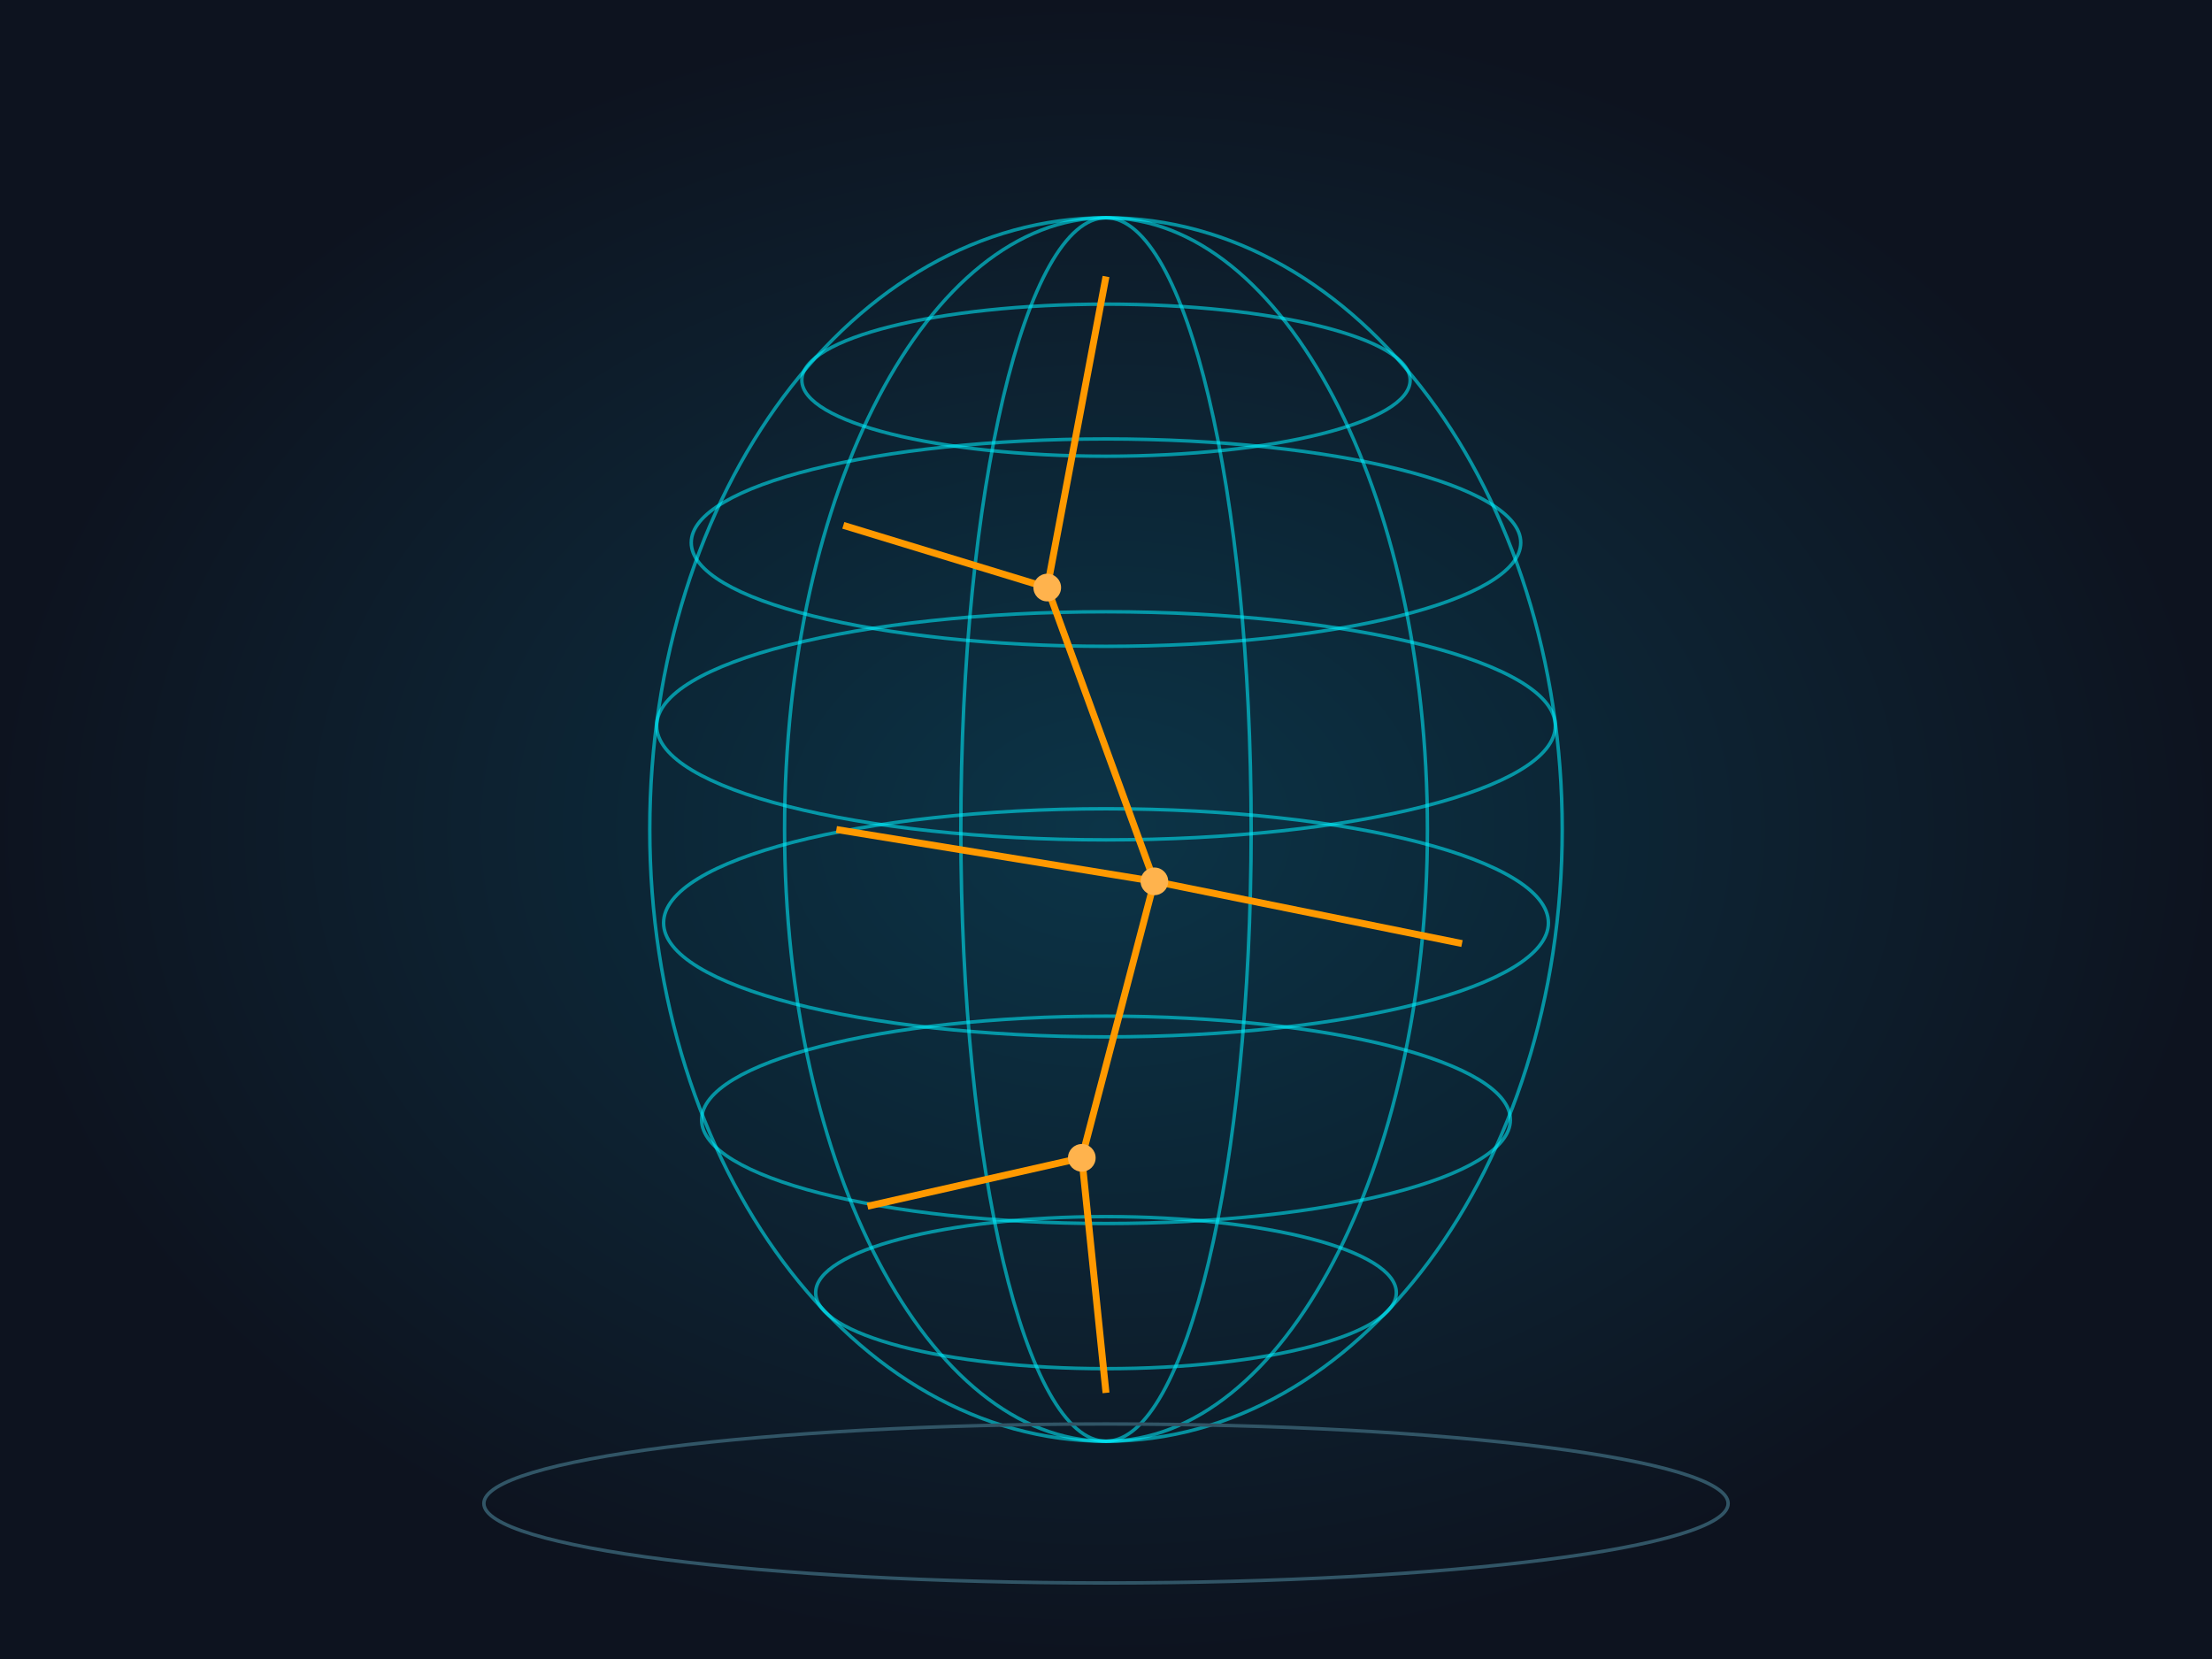
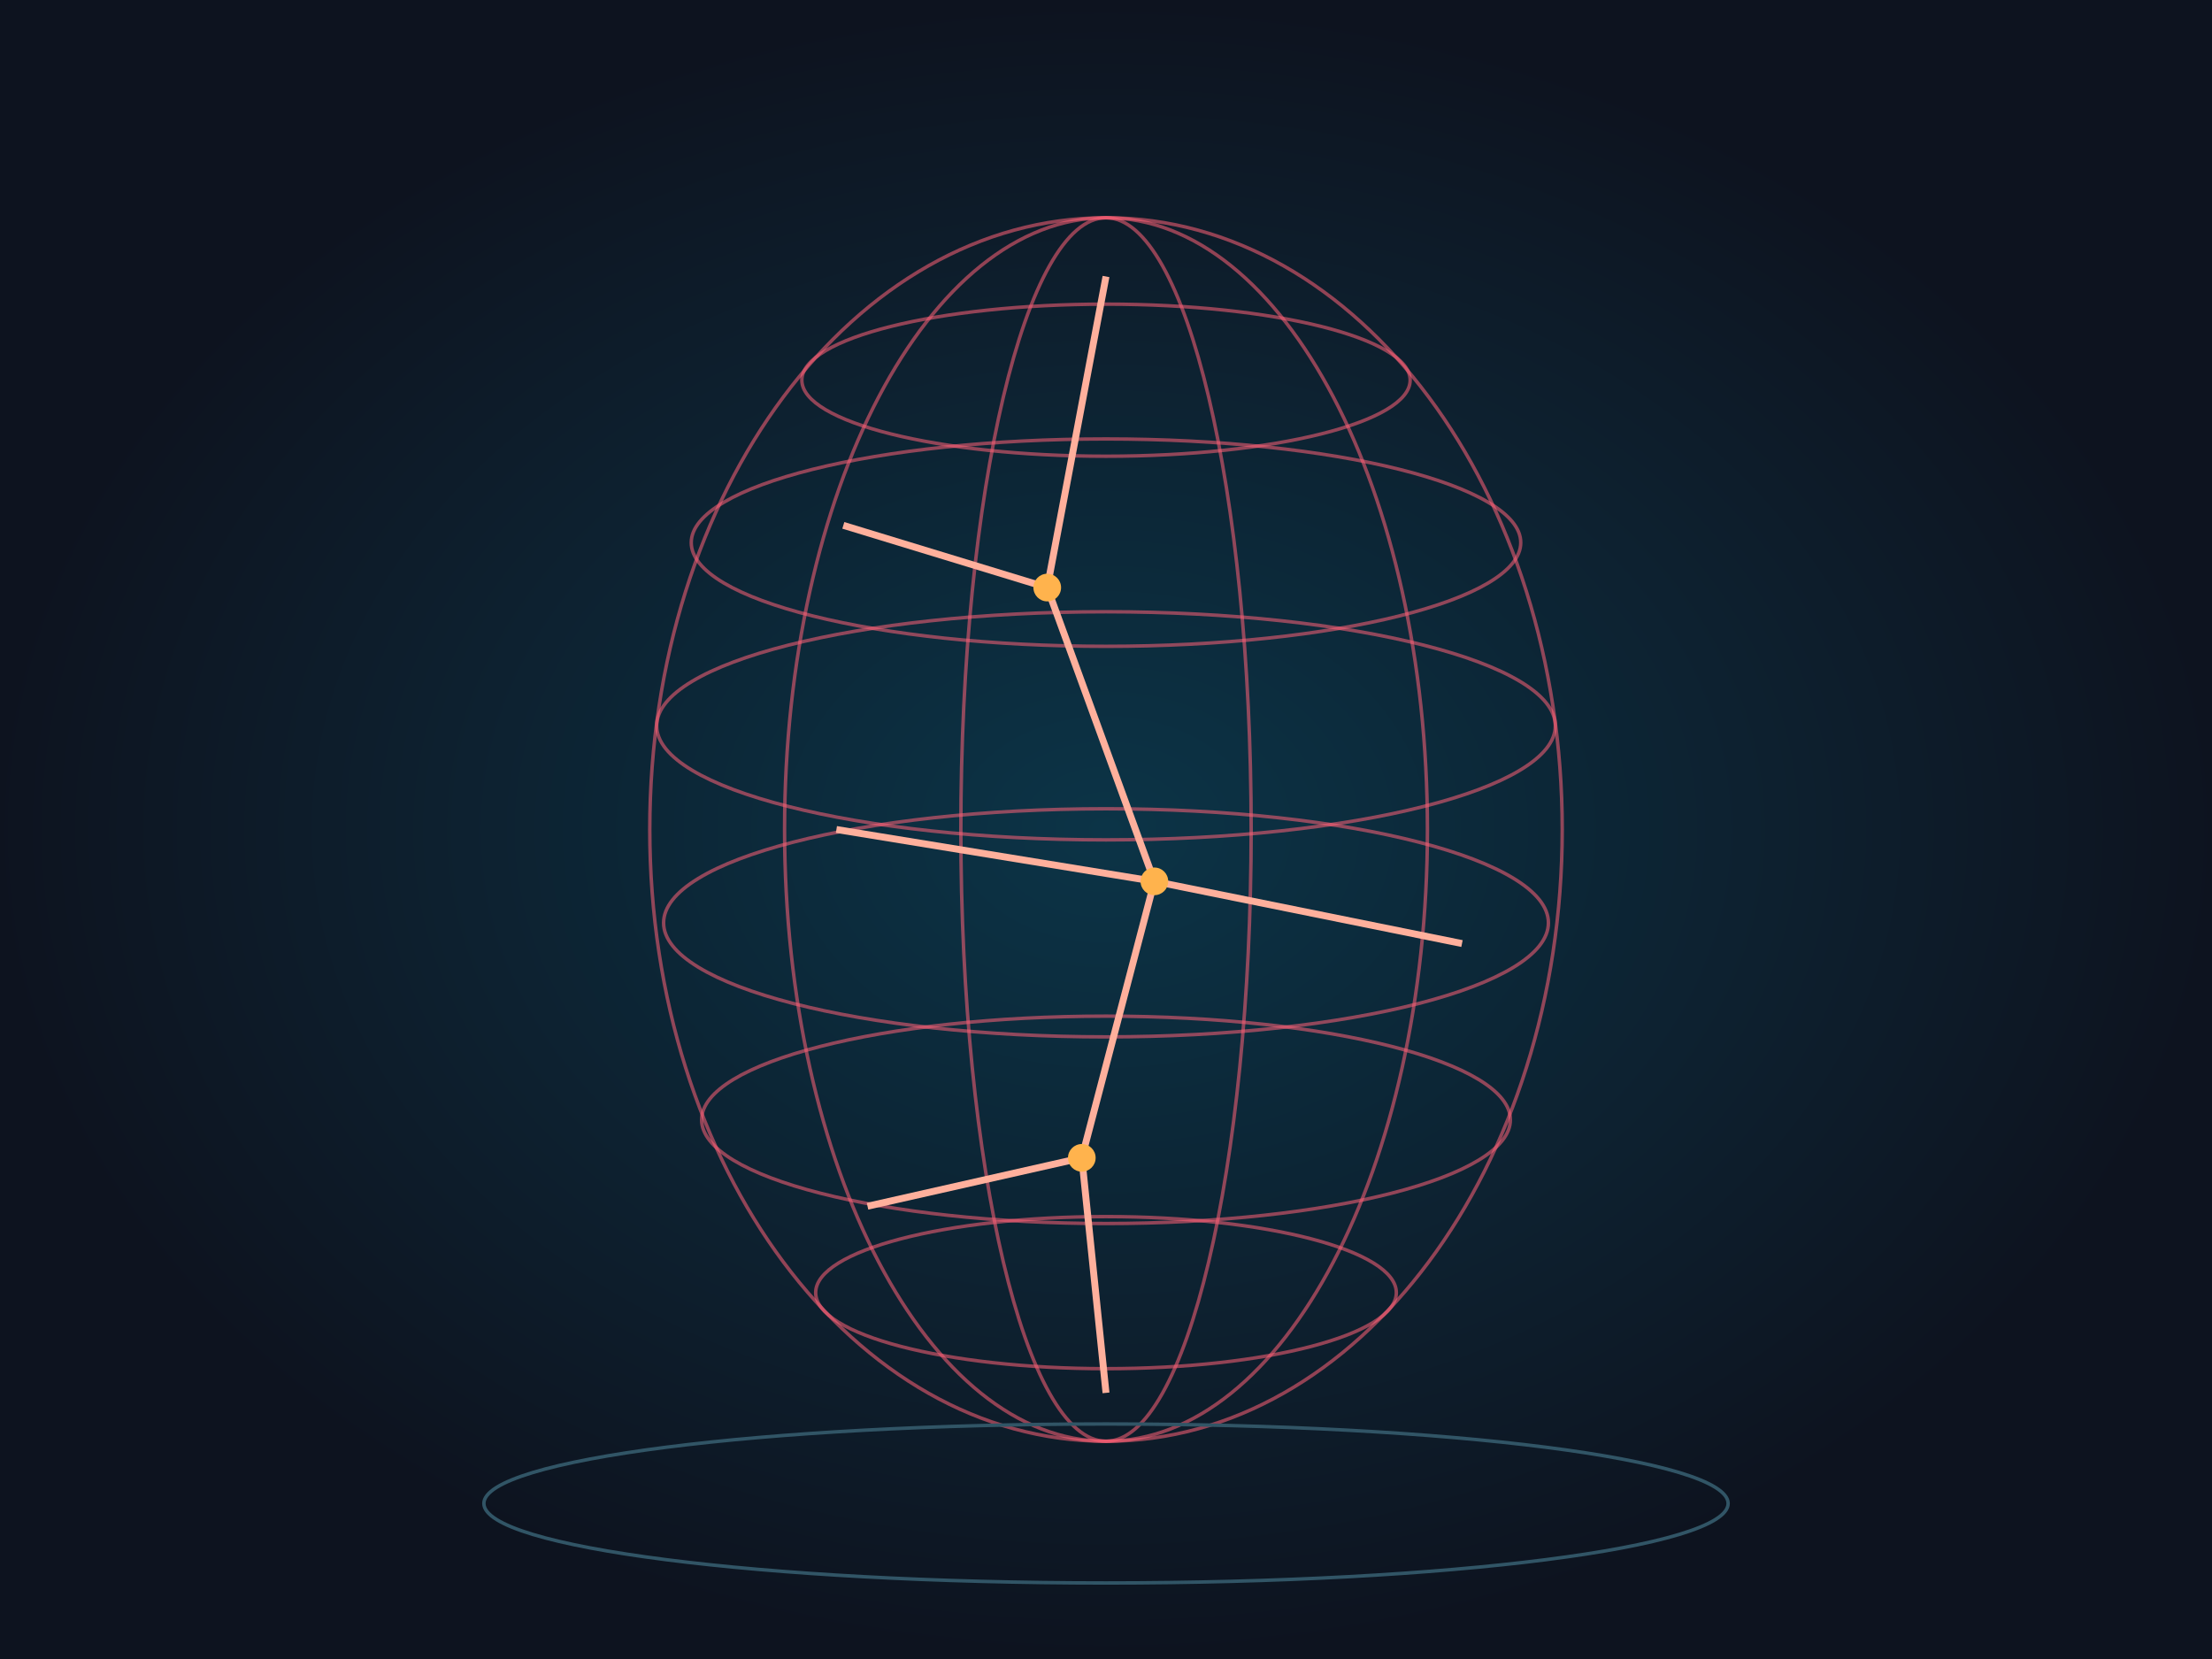
<svg xmlns="http://www.w3.org/2000/svg" viewBox="0 0 640 480">
  <defs>
    <radialGradient id="g">
      <stop stop-color="#0c3447" />
      <stop offset="1" stop-color="#0d131f" />
    </radialGradient>
  </defs>
  <rect width="640" height="480" fill="url(#g)" />
-   <g fill="none" stroke="#00f0ff" stroke-opacity=".55">
+   <g fill="none" stroke="#ff6077" stroke-opacity=".55">
    <ellipse cx="320" cy="240" rx="132" ry="177" />
    <ellipse cx="320" cy="240" rx="93" ry="177" />
    <ellipse cx="320" cy="240" rx="42" ry="177" />
    <ellipse cx="320" cy="110" rx="88" ry="22" />
    <ellipse cx="320" cy="157" rx="120" ry="30" />
    <ellipse cx="320" cy="210" rx="130" ry="33" />
    <ellipse cx="320" cy="267" rx="128" ry="33" />
    <ellipse cx="320" cy="324" rx="117" ry="30" />
    <ellipse cx="320" cy="374" rx="84" ry="22" />
  </g>
-   <g fill="none" stroke="#ff9900" stroke-width="2">
+   <g fill="none" stroke="#ffb09c" stroke-width="2">
    <path d="M320 80 303 170 334 255 313 335 320 403M303 170 244 152M334 255 423 273M313 335 251 349M334 255 242 240" />
  </g>
  <g fill="#ffb34d">
    <circle cx="303" cy="170" r="4" />
    <circle cx="334" cy="255" r="4" />
    <circle cx="313" cy="335" r="4" />
  </g>
  <ellipse cx="320" cy="435" rx="180" ry="23" fill="none" stroke="#315566" />
</svg>
